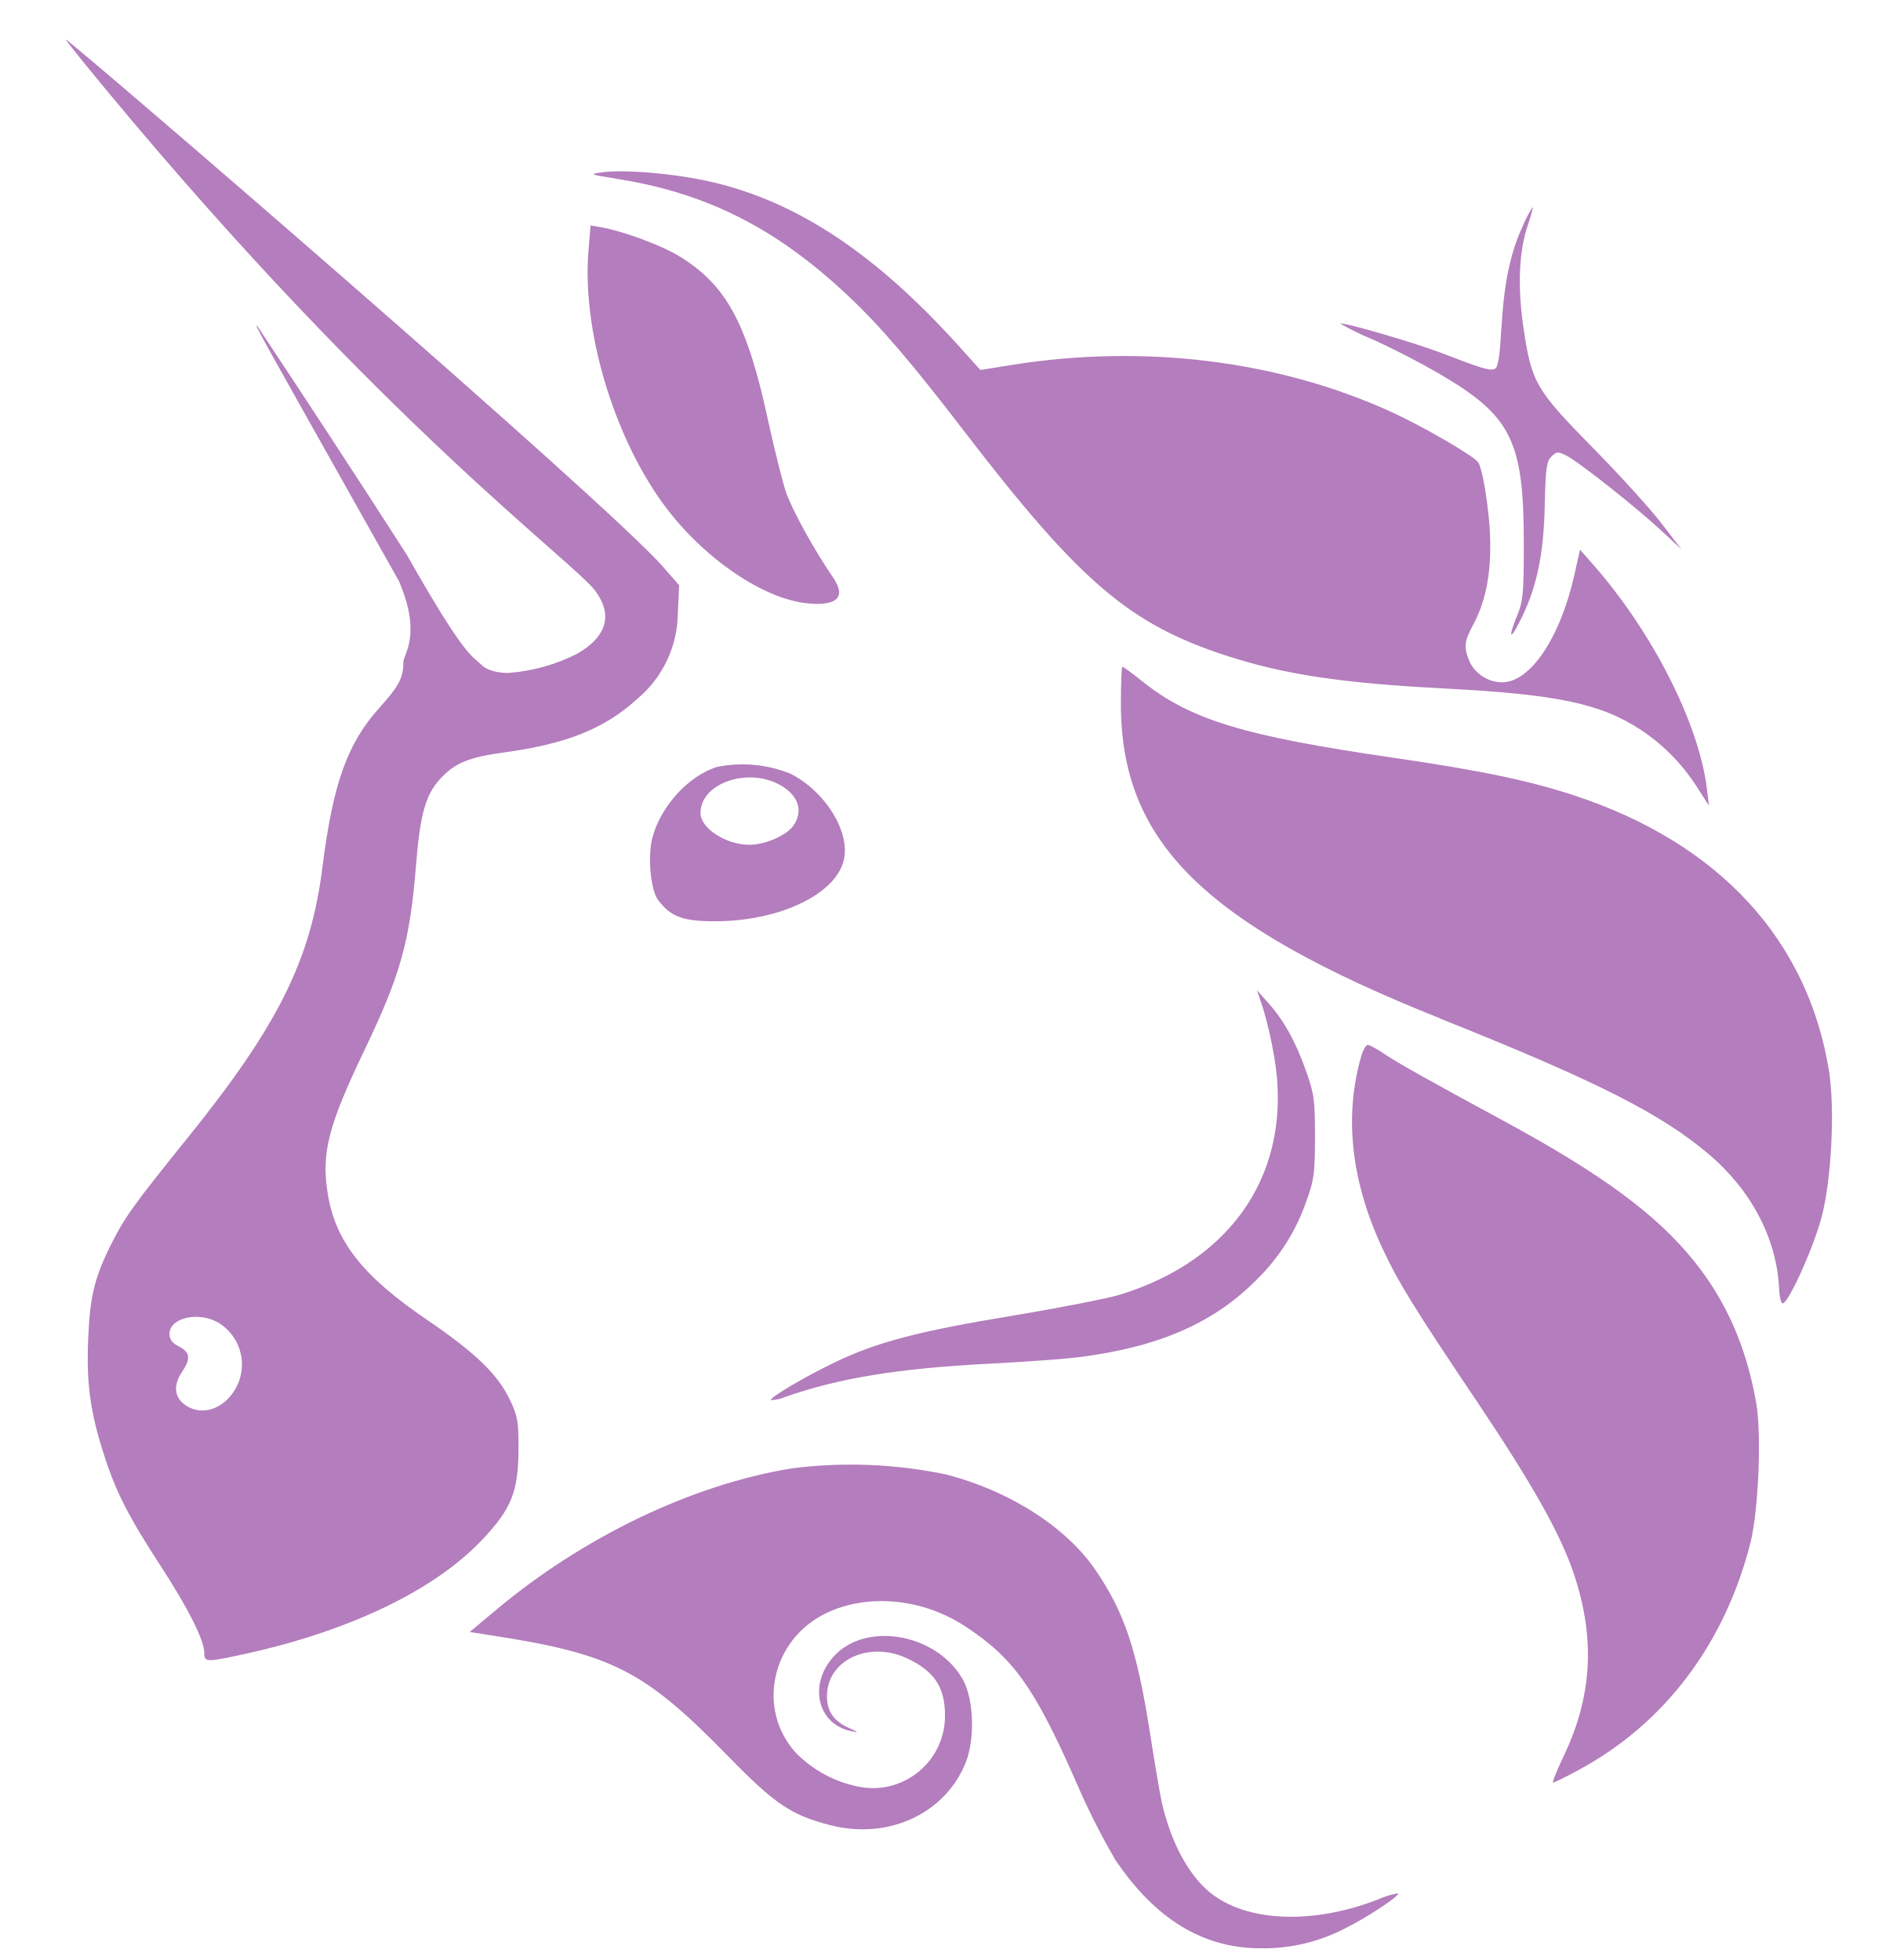
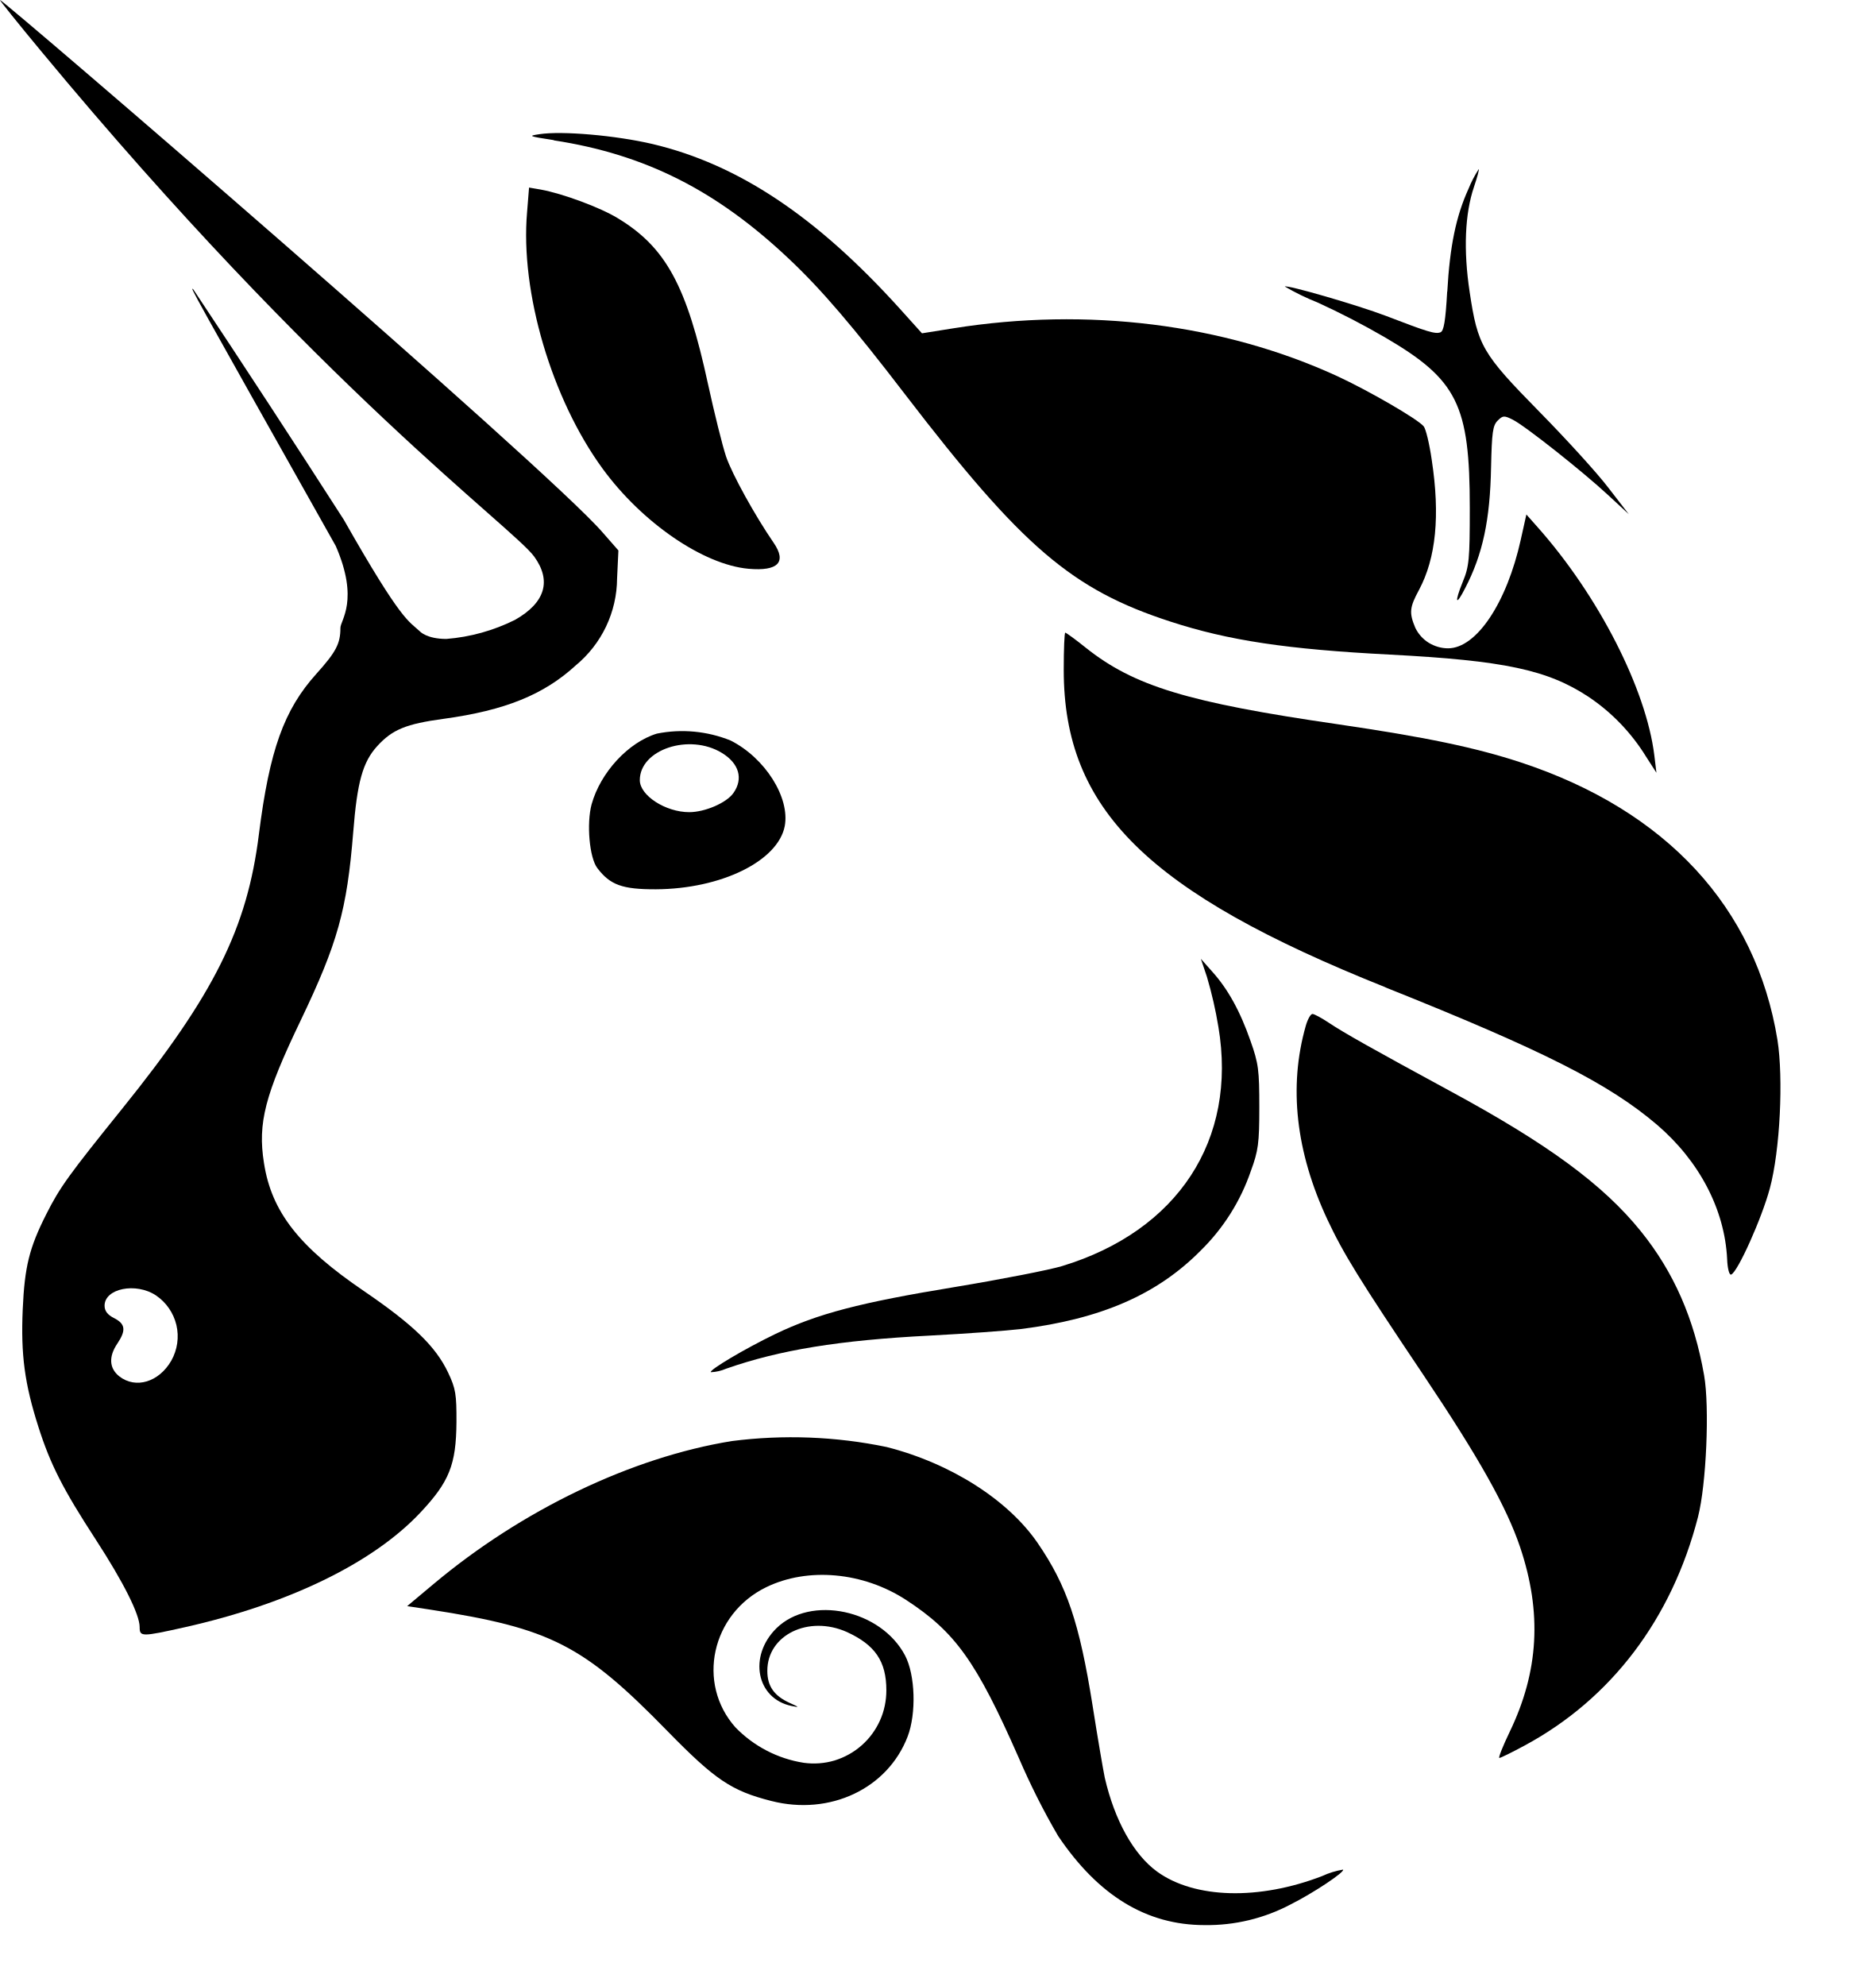
- <svg xmlns="http://www.w3.org/2000/svg" width="28" height="29" viewBox="0 0 28 29" fill="none">
-   <path d="M9.099 2.64C8.731 2.583 8.715 2.577 8.889 2.552C9.222 2.501 10.005 2.569 10.545 2.696C11.806 2.994 12.953 3.757 14.178 5.114L14.503 5.474L14.969 5.399C16.93 5.086 18.923 5.335 20.592 6.1C21.052 6.312 21.776 6.73 21.864 6.838C21.896 6.873 21.949 7.093 21.982 7.329C22.107 8.148 22.047 8.772 21.794 9.24C21.657 9.494 21.649 9.574 21.741 9.794C21.785 9.884 21.854 9.96 21.939 10.013C22.024 10.067 22.122 10.095 22.223 10.095C22.638 10.095 23.084 9.43 23.29 8.502L23.372 8.132L23.534 8.316C24.429 9.322 25.129 10.692 25.249 11.667L25.28 11.921L25.131 11.69C24.915 11.337 24.625 11.034 24.28 10.804C23.681 10.41 23.047 10.275 21.371 10.187C19.856 10.109 18.999 9.98 18.149 9.704C16.703 9.234 15.975 8.611 14.256 6.372C13.493 5.376 13.023 4.826 12.553 4.384C11.487 3.376 10.44 2.847 9.099 2.642V2.64Z" fill="#B47DBD" />
-   <path d="M22.21 4.862C22.247 4.197 22.337 3.756 22.521 3.355C22.562 3.254 22.612 3.157 22.672 3.065C22.682 3.065 22.651 3.183 22.602 3.326C22.468 3.717 22.445 4.25 22.539 4.87C22.656 5.657 22.721 5.77 23.557 6.62C23.95 7.019 24.406 7.52 24.573 7.738L24.874 8.129L24.573 7.849C24.205 7.507 23.359 6.837 23.171 6.741C23.046 6.679 23.026 6.679 22.95 6.755C22.878 6.825 22.864 6.931 22.852 7.432C22.838 8.213 22.731 8.714 22.472 9.213C22.333 9.487 22.312 9.429 22.437 9.121C22.531 8.894 22.541 8.793 22.541 8.037C22.541 6.52 22.357 6.154 21.294 5.532C20.974 5.347 20.644 5.177 20.308 5.023C20.142 4.956 19.981 4.878 19.826 4.788C19.855 4.759 20.893 5.06 21.31 5.218C21.932 5.457 22.034 5.487 22.11 5.459C22.159 5.44 22.185 5.293 22.208 4.862H22.21ZM9.814 7.46C9.069 6.438 8.605 4.87 8.706 3.698L8.736 3.336L8.906 3.365C9.227 3.424 9.777 3.627 10.036 3.784C10.742 4.21 11.049 4.772 11.361 6.217C11.453 6.64 11.572 7.117 11.627 7.282C11.715 7.542 12.052 8.151 12.324 8.546C12.519 8.832 12.39 8.967 11.956 8.928C11.292 8.869 10.394 8.252 9.814 7.46ZM21.302 15.068C17.81 13.672 16.581 12.459 16.581 10.413C16.581 10.112 16.591 9.865 16.604 9.865C16.616 9.865 16.751 9.963 16.904 10.086C17.612 10.65 18.405 10.891 20.601 11.21C21.893 11.398 22.617 11.549 23.289 11.77C25.422 12.472 26.739 13.897 27.055 15.841C27.145 16.405 27.094 17.462 26.943 18.02C26.826 18.46 26.469 19.253 26.375 19.284C26.348 19.294 26.323 19.194 26.317 19.057C26.281 18.329 25.91 17.618 25.287 17.086C24.578 16.481 23.627 15.999 21.302 15.07V15.068ZM18.851 15.649C18.81 15.401 18.754 15.156 18.683 14.915L18.593 14.651L18.759 14.837C18.988 15.091 19.17 15.418 19.323 15.855C19.441 16.187 19.452 16.285 19.452 16.826C19.452 17.356 19.437 17.468 19.327 17.765C19.177 18.206 18.924 18.606 18.591 18.932C17.953 19.578 17.133 19.934 15.949 20.082C15.743 20.108 15.144 20.151 14.618 20.178C13.289 20.247 12.414 20.39 11.629 20.664C11.558 20.695 11.481 20.713 11.404 20.717C11.372 20.685 11.909 20.368 12.349 20.157C12.972 19.857 13.592 19.695 14.982 19.466C15.667 19.352 16.377 19.213 16.557 19.159C18.256 18.642 19.131 17.305 18.851 15.649Z" fill="#B47DBD" />
-   <path d="M20.452 18.475C19.988 17.484 19.88 16.527 20.134 15.635C20.162 15.537 20.205 15.46 20.232 15.46C20.258 15.46 20.369 15.519 20.475 15.592C20.69 15.735 21.117 15.975 22.26 16.594C23.685 17.367 24.499 17.964 25.051 18.649C25.535 19.246 25.834 19.929 25.979 20.759C26.061 21.229 26.012 22.364 25.891 22.838C25.507 24.333 24.619 25.507 23.346 26.192C23.16 26.292 22.994 26.375 22.975 26.375C22.957 26.375 23.026 26.204 23.125 25.995C23.554 25.106 23.603 24.243 23.28 23.282C23.08 22.693 22.677 21.974 21.863 20.759C20.916 19.35 20.684 18.972 20.452 18.475ZM7.334 23.824C8.631 22.736 10.242 21.965 11.712 21.726C12.469 21.629 13.237 21.659 13.985 21.814C14.924 22.053 15.766 22.589 16.202 23.225C16.629 23.85 16.813 24.392 17.005 25.601C17.079 26.077 17.161 26.557 17.185 26.664C17.328 27.291 17.608 27.792 17.952 28.042C18.5 28.442 19.448 28.467 20.377 28.107C20.474 28.062 20.576 28.031 20.681 28.013C20.714 28.046 20.246 28.357 19.917 28.522C19.527 28.729 19.091 28.834 18.649 28.827C17.797 28.827 17.091 28.396 16.5 27.52C16.283 27.148 16.089 26.764 15.92 26.369C15.298 24.957 14.991 24.529 14.268 24.057C13.638 23.646 12.826 23.574 12.215 23.871C11.413 24.263 11.19 25.28 11.765 25.926C12.034 26.204 12.386 26.387 12.767 26.447C12.919 26.468 13.073 26.456 13.219 26.412C13.366 26.367 13.501 26.292 13.616 26.191C13.731 26.09 13.823 25.966 13.886 25.826C13.948 25.687 13.98 25.535 13.979 25.382C13.979 24.957 13.814 24.717 13.401 24.529C12.836 24.276 12.231 24.572 12.233 25.098C12.233 25.323 12.333 25.464 12.56 25.568C12.704 25.633 12.708 25.637 12.589 25.613C12.072 25.506 11.951 24.885 12.366 24.474C12.867 23.981 13.9 24.198 14.255 24.873C14.403 25.157 14.421 25.721 14.292 26.061C13.998 26.825 13.153 27.226 12.291 27.007C11.704 26.858 11.467 26.698 10.761 25.975C9.534 24.719 9.058 24.474 7.289 24.2L6.948 24.147L7.334 23.824Z" fill="#B47DBD" />
-   <path fill-rule="evenodd" clip-rule="evenodd" d="M1.575 1.335C5.674 6.279 8.498 8.318 8.811 8.749C9.07 9.105 8.972 9.426 8.53 9.677C8.215 9.835 7.873 9.93 7.521 9.957C7.234 9.957 7.134 9.847 7.134 9.847C6.968 9.69 6.874 9.718 6.018 8.209C5.291 7.077 4.555 5.951 3.81 4.83C3.748 4.772 3.75 4.772 5.899 8.594C6.245 9.391 5.967 9.683 5.967 9.796C5.967 10.027 5.903 10.149 5.617 10.467C5.139 10.996 4.926 11.591 4.771 12.822C4.599 14.202 4.114 15.177 2.767 16.846C1.98 17.823 1.851 18.001 1.651 18.397C1.401 18.892 1.332 19.17 1.305 19.794C1.276 20.458 1.332 20.884 1.536 21.517C1.712 22.073 1.9 22.437 2.376 23.169C2.787 23.801 3.022 24.271 3.022 24.455C3.022 24.599 3.049 24.599 3.687 24.457C5.206 24.116 6.441 23.517 7.136 22.779C7.566 22.323 7.666 22.073 7.67 21.448C7.672 21.041 7.658 20.955 7.547 20.72C7.367 20.338 7.038 20.019 6.314 19.526C5.363 18.88 4.955 18.361 4.846 17.647C4.752 17.06 4.86 16.647 5.384 15.553C5.928 14.417 6.063 13.934 6.155 12.793C6.214 12.055 6.294 11.763 6.508 11.528C6.731 11.286 6.93 11.204 7.482 11.129C8.381 11.006 8.95 10.777 9.42 10.346C9.608 10.191 9.76 9.996 9.865 9.775C9.97 9.555 10.025 9.314 10.027 9.07L10.046 8.659L9.817 8.397C8.993 7.441 1.023 0.583 0.972 0.583C0.962 0.583 1.233 0.922 1.575 1.335ZM3.485 20.546C3.575 20.387 3.602 20.201 3.56 20.023C3.519 19.846 3.411 19.691 3.26 19.589C2.967 19.393 2.507 19.487 2.507 19.739C2.507 19.818 2.55 19.875 2.648 19.923C2.812 20.008 2.824 20.102 2.695 20.295C2.564 20.489 2.575 20.659 2.724 20.777C2.965 20.963 3.305 20.861 3.485 20.546ZM10.612 11.346C10.191 11.474 9.782 11.918 9.653 12.384C9.577 12.668 9.622 13.167 9.737 13.319C9.925 13.568 10.105 13.633 10.597 13.631C11.556 13.625 12.389 13.216 12.487 12.703C12.566 12.284 12.2 11.705 11.694 11.448C11.351 11.309 10.975 11.274 10.612 11.346ZM11.736 12.217C11.882 12.008 11.818 11.783 11.565 11.63C11.088 11.339 10.362 11.579 10.362 12.03C10.362 12.255 10.739 12.499 11.086 12.499C11.317 12.499 11.634 12.362 11.736 12.217Z" fill="#B47DBD" />
+ <svg xmlns="http://www.w3.org/2000/svg" width="17" height="18" viewBox="0 0 17 18" fill="currentColor">
+   <path d="M5.02 1.27C4.793 1.235 4.783 1.232 4.891 1.216C5.096 1.185 5.58 1.227 5.914 1.305C6.692 1.489 7.401 1.961 8.158 2.799L8.358 3.021L8.646 2.975C9.858 2.782 11.089 2.935 12.12 3.408C12.404 3.539 12.852 3.798 12.906 3.864C12.925 3.886 12.958 4.021 12.979 4.168C13.056 4.673 13.018 5.059 12.863 5.348C12.778 5.505 12.773 5.554 12.83 5.69C12.857 5.746 12.899 5.793 12.952 5.826C13.005 5.858 13.065 5.876 13.127 5.876C13.384 5.876 13.659 5.465 13.786 4.892L13.837 4.663L13.938 4.777C14.49 5.398 14.923 6.245 14.997 6.847L15.016 7.004L14.924 6.861C14.79 6.643 14.611 6.456 14.398 6.314C14.028 6.071 13.636 5.987 12.601 5.933C11.665 5.885 11.136 5.805 10.611 5.634C9.718 5.344 9.268 4.96 8.206 3.576C7.735 2.961 7.444 2.621 7.154 2.348C6.495 1.725 5.848 1.399 5.02 1.272V1.27Z" fill="currentcColor" />
+   <path d="M13.12 2.643C13.143 2.232 13.199 1.96 13.312 1.712C13.337 1.65 13.368 1.59 13.405 1.533C13.411 1.533 13.392 1.606 13.362 1.694C13.28 1.936 13.265 2.265 13.323 2.648C13.396 3.134 13.436 3.204 13.952 3.729C14.195 3.976 14.477 4.285 14.579 4.419L14.766 4.661L14.579 4.488C14.352 4.277 13.83 3.863 13.714 3.804C13.636 3.765 13.624 3.765 13.577 3.812C13.532 3.856 13.524 3.921 13.517 4.231C13.508 4.713 13.442 5.023 13.282 5.331C13.196 5.5 13.183 5.464 13.26 5.274C13.318 5.134 13.324 5.071 13.324 4.604C13.324 3.667 13.211 3.441 12.554 3.057C12.356 2.942 12.153 2.837 11.945 2.742C11.842 2.701 11.743 2.653 11.647 2.597C11.665 2.579 12.306 2.765 12.564 2.863C12.948 3.011 13.011 3.029 13.058 3.012C13.089 3 13.104 2.909 13.119 2.643H13.12ZM5.463 4.248C5.002 3.617 4.715 2.648 4.778 1.924L4.796 1.7L4.901 1.718C5.1 1.754 5.44 1.88 5.599 1.977C6.036 2.241 6.225 2.588 6.418 3.48C6.475 3.741 6.548 4.036 6.582 4.138C6.637 4.299 6.845 4.675 7.013 4.919C7.134 5.095 7.054 5.179 6.785 5.155C6.375 5.118 5.82 4.737 5.463 4.248V4.248ZM12.559 8.948C10.402 8.086 9.643 7.336 9.643 6.072C9.643 5.886 9.649 5.734 9.657 5.734C9.664 5.734 9.748 5.794 9.842 5.87C10.28 6.219 10.769 6.367 12.126 6.564C12.924 6.681 13.371 6.774 13.786 6.91C15.104 7.344 15.918 8.225 16.113 9.425C16.168 9.774 16.137 10.426 16.044 10.771C15.971 11.043 15.751 11.533 15.693 11.552C15.676 11.558 15.66 11.496 15.657 11.412C15.635 10.962 15.405 10.523 15.021 10.194C14.583 9.821 13.995 9.523 12.559 8.949V8.948ZM11.045 9.307C11.02 9.154 10.985 9.002 10.941 8.853L10.886 8.69L10.988 8.805C11.13 8.962 11.242 9.164 11.336 9.434C11.409 9.639 11.416 9.7 11.416 10.034C11.416 10.361 11.407 10.43 11.339 10.614C11.246 10.886 11.09 11.133 10.884 11.335C10.49 11.733 9.983 11.954 9.252 12.046C9.125 12.061 8.755 12.088 8.43 12.105C7.609 12.147 7.068 12.235 6.583 12.405C6.539 12.424 6.492 12.435 6.444 12.437C6.425 12.418 6.756 12.222 7.028 12.091C7.413 11.906 7.796 11.806 8.655 11.665C9.078 11.595 9.517 11.509 9.628 11.475C10.678 11.156 11.218 10.33 11.045 9.307V9.307Z" fill="currentColor" />
+   <path d="M12.033 11.053C11.747 10.441 11.68 9.849 11.837 9.298C11.854 9.238 11.881 9.19 11.898 9.19C11.914 9.19 11.982 9.227 12.048 9.271C12.181 9.36 12.444 9.508 13.15 9.891C14.031 10.368 14.534 10.737 14.875 11.16C15.173 11.529 15.358 11.951 15.448 12.464C15.499 12.754 15.468 13.455 15.393 13.748C15.156 14.671 14.607 15.397 13.822 15.82C13.707 15.882 13.604 15.933 13.592 15.933C13.581 15.933 13.623 15.827 13.685 15.698C13.95 15.149 13.98 14.616 13.78 14.022C13.657 13.658 13.408 13.214 12.905 12.464C12.32 11.593 12.177 11.36 12.033 11.053V11.053ZM3.93 14.357C4.731 13.685 5.726 13.208 6.634 13.061C7.102 13.001 7.577 13.019 8.038 13.115C8.619 13.263 9.139 13.594 9.408 13.987C9.672 14.373 9.785 14.708 9.904 15.455C9.95 15.749 10.001 16.045 10.015 16.112C10.104 16.498 10.276 16.808 10.489 16.963C10.828 17.209 11.413 17.225 11.987 17.003C12.047 16.975 12.11 16.956 12.175 16.945C12.195 16.965 11.906 17.157 11.703 17.259C11.462 17.387 11.193 17.452 10.92 17.448C10.394 17.448 9.957 17.182 9.592 16.64C9.458 16.411 9.339 16.173 9.234 15.929C8.85 15.057 8.66 14.792 8.214 14.501C7.824 14.247 7.322 14.202 6.945 14.386C6.449 14.628 6.312 15.257 6.667 15.656C6.833 15.827 7.05 15.94 7.286 15.977C7.38 15.99 7.475 15.983 7.566 15.956C7.656 15.928 7.74 15.882 7.811 15.819C7.882 15.757 7.938 15.68 7.977 15.594C8.016 15.508 8.035 15.414 8.035 15.32C8.035 15.057 7.933 14.909 7.678 14.792C7.329 14.636 6.955 14.819 6.956 15.144C6.956 15.283 7.018 15.37 7.158 15.434C7.247 15.474 7.25 15.477 7.176 15.462C6.857 15.396 6.782 15.012 7.038 14.758C7.348 14.454 7.986 14.588 8.205 15.005C8.297 15.181 8.308 15.529 8.228 15.739C8.047 16.211 7.524 16.459 6.992 16.323C6.63 16.231 6.483 16.132 6.047 15.686C5.289 14.91 4.995 14.758 3.902 14.589L3.691 14.557L3.93 14.357V14.357Z" fill="currentColor" />
+   <path fill-rule="evenodd" clip-rule="evenodd" d="M0.373 0.464C2.905 3.519 4.649 4.779 4.843 5.045C5.002 5.265 4.942 5.463 4.669 5.618C4.474 5.715 4.263 5.774 4.046 5.791C3.868 5.791 3.807 5.723 3.807 5.723C3.704 5.626 3.646 5.643 3.117 4.711C2.668 4.012 2.213 3.316 1.753 2.624C1.715 2.588 1.716 2.588 3.044 4.949C3.258 5.441 3.086 5.621 3.086 5.691C3.086 5.834 3.046 5.909 2.869 6.106C2.574 6.433 2.443 6.8 2.347 7.561C2.241 8.413 1.941 9.015 1.109 10.047C0.623 10.65 0.543 10.76 0.42 11.004C0.265 11.31 0.223 11.482 0.206 11.868C0.188 12.278 0.223 12.541 0.348 12.932C0.457 13.275 0.573 13.5 0.867 13.952C1.121 14.343 1.266 14.633 1.266 14.747C1.266 14.836 1.283 14.836 1.677 14.748C2.616 14.537 3.378 14.168 3.808 13.712C4.074 13.43 4.135 13.275 4.138 12.889C4.139 12.638 4.131 12.585 4.062 12.44C3.95 12.204 3.747 12.007 3.3 11.702C2.712 11.303 2.461 10.983 2.393 10.541C2.335 10.179 2.402 9.923 2.726 9.248C3.062 8.546 3.145 8.248 3.202 7.543C3.238 7.087 3.288 6.907 3.42 6.762C3.557 6.612 3.681 6.561 4.022 6.515C4.577 6.439 4.929 6.297 5.219 6.031C5.335 5.935 5.429 5.815 5.494 5.679C5.559 5.542 5.593 5.394 5.594 5.243L5.606 4.989L5.464 4.827C4.955 4.237 0.032 0 0 0C-0.006 0 0.161 0.209 0.373 0.464ZM1.553 12.332C1.608 12.234 1.625 12.119 1.599 12.009C1.573 11.9 1.507 11.804 1.414 11.741C1.232 11.62 0.948 11.678 0.948 11.834C0.948 11.882 0.975 11.917 1.035 11.947C1.137 11.999 1.144 12.058 1.064 12.177C0.983 12.297 0.99 12.402 1.082 12.475C1.231 12.59 1.441 12.527 1.553 12.332V12.332ZM5.955 6.649C5.695 6.728 5.443 7.002 5.363 7.29C5.316 7.465 5.343 7.774 5.415 7.868C5.531 8.021 5.642 8.061 5.946 8.06C6.538 8.057 7.053 7.804 7.114 7.487C7.162 7.228 6.936 6.87 6.624 6.712C6.412 6.626 6.179 6.604 5.955 6.649V6.649ZM6.649 7.187C6.74 7.058 6.7 6.919 6.544 6.824C6.249 6.644 5.8 6.793 5.8 7.071C5.8 7.21 6.034 7.361 6.248 7.361C6.39 7.361 6.586 7.277 6.649 7.187Z" fill="currentColor" />
</svg>
